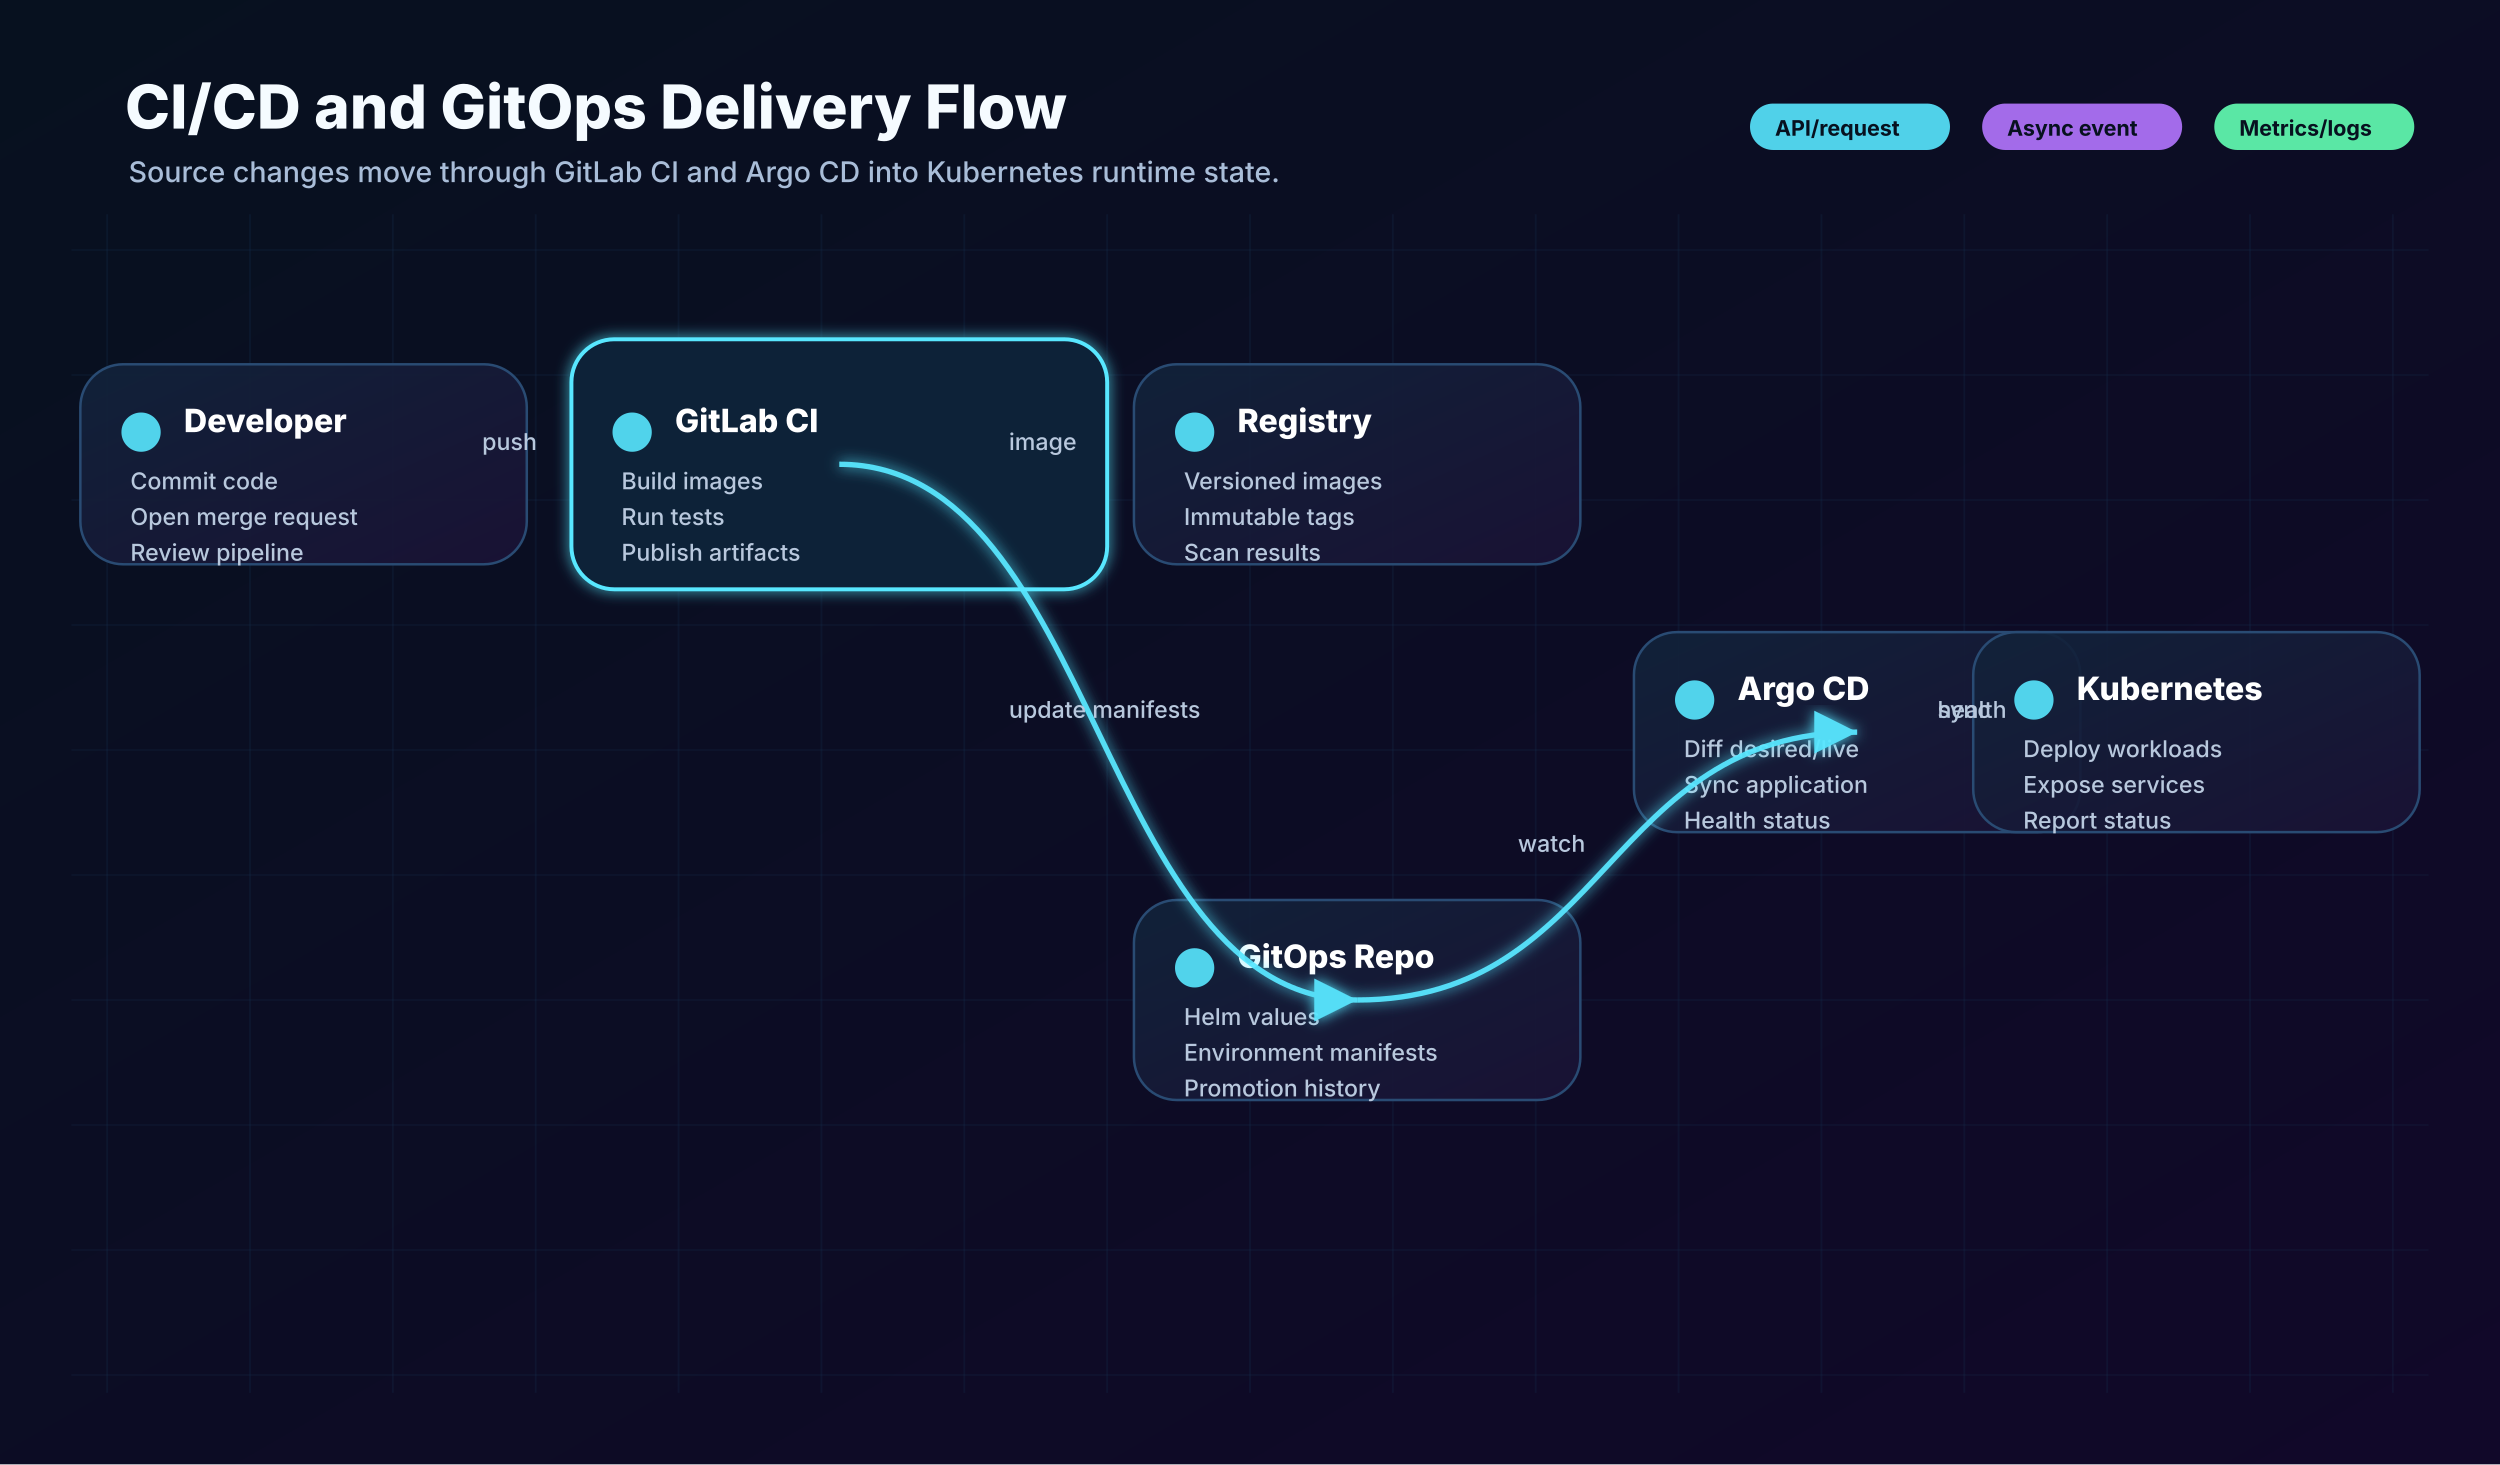
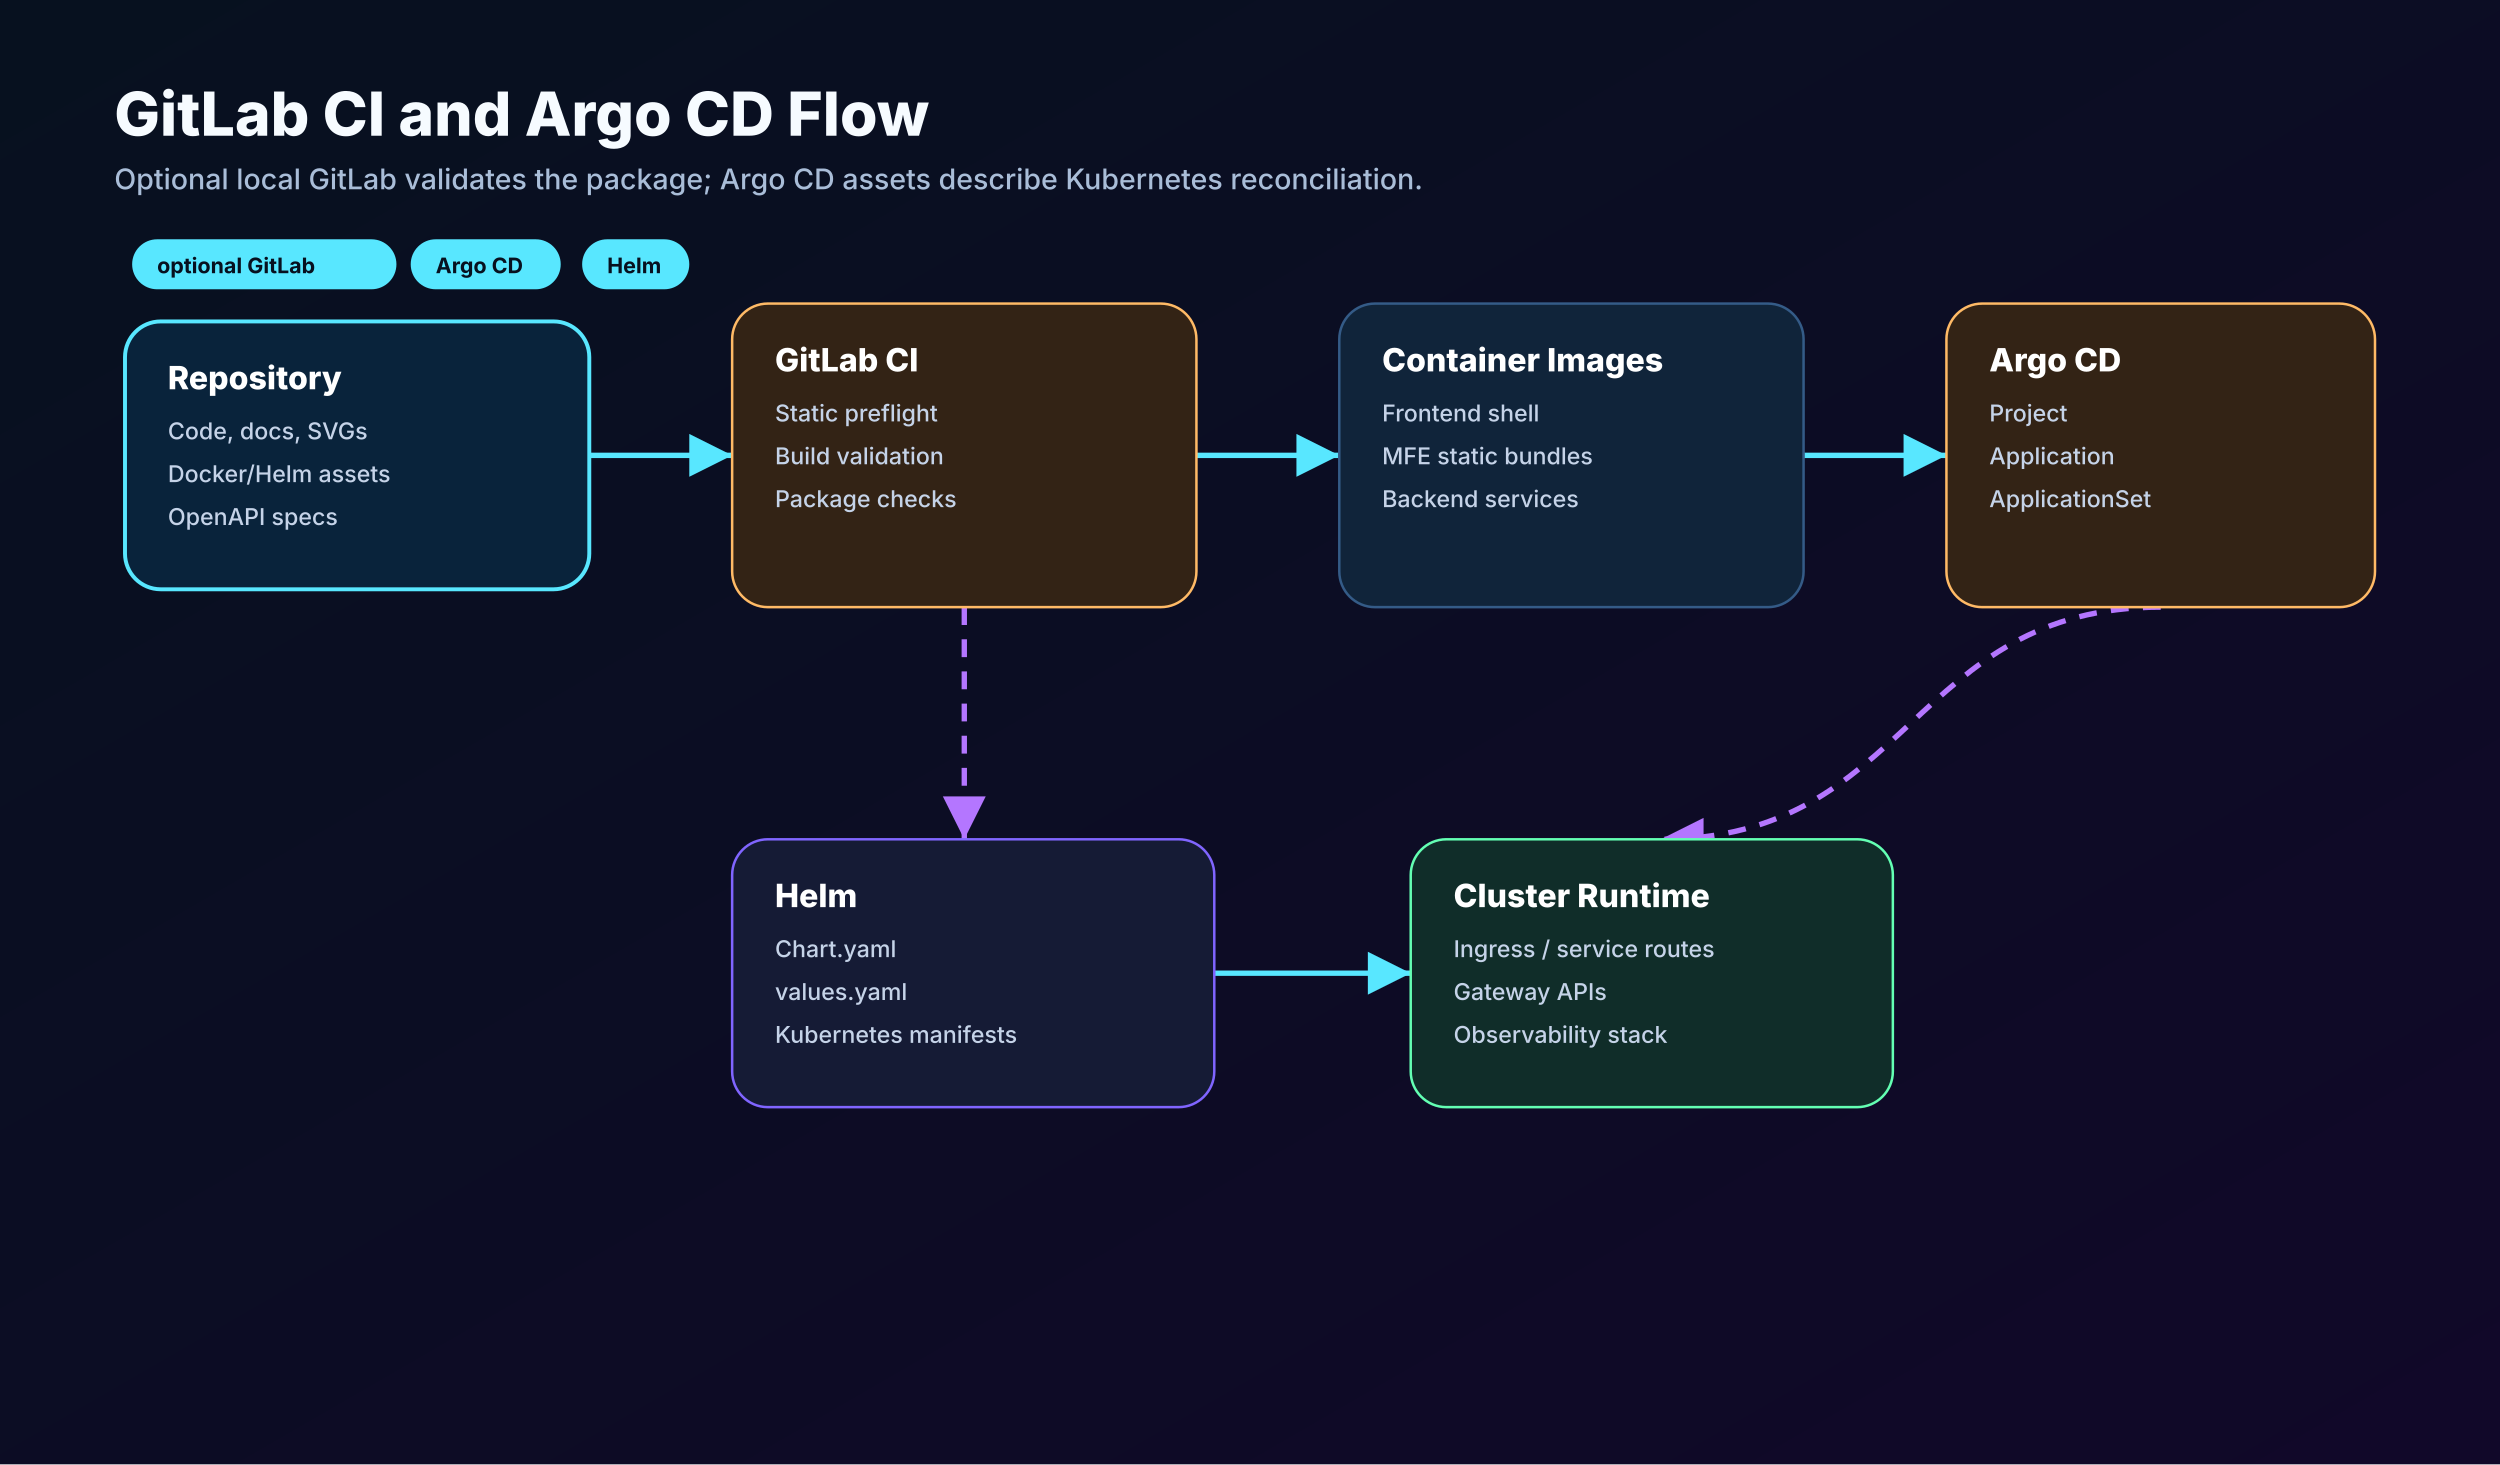
- <svg xmlns="http://www.w3.org/2000/svg" viewBox="0 0 1400 820" role="img" aria-label="CI/CD and GitOps Delivery Flow">
+ <svg xmlns="http://www.w3.org/2000/svg" viewBox="0 0 1400 820" role="img" aria-label="GitLab CI and Argo CD Flow">
  <defs>
    <linearGradient id="bg" x1="0" y1="0" x2="1" y2="1">
      <stop offset="0" stop-color="#07111f" />
      <stop offset="1" stop-color="#110829" />
    </linearGradient>
-     <linearGradient id="card" x1="0" y1="0" x2="1" y2="1">
-       <stop offset="0" stop-color="#11233a" stop-opacity=".92" />
-       <stop offset="1" stop-color="#1a1235" stop-opacity=".92" />
-     </linearGradient>
-     <filter id="glow">
-       <feGaussianBlur stdDeviation="4" result="b" />
-       <feMerge>
-         <feMergeNode in="b" />
-         <feMergeNode in="SourceGraphic" />
-       </feMerge>
-     </filter>
    <marker id="arrow" markerWidth="12" markerHeight="12" refX="10" refY="6" orient="auto">
      <path d="M2,2 L10,6 L2,10 Z" fill="#58e7ff" />
    </marker>
+     <marker id="arrow2" markerWidth="12" markerHeight="12" refX="10" refY="6" orient="auto">
+       <path d="M2,2 L10,6 L2,10 Z" fill="#b476ff" />
+     </marker>
+     <marker id="arrow3" markerWidth="12" markerHeight="12" refX="10" refY="6" orient="auto">
+       <path d="M2,2 L10,6 L2,10 Z" fill="#63ffb3" />
+     </marker>
    <style>
-         .title{font:800 34px Inter,Segoe UI,Arial;fill:#f5fbff}.sub{font:500 16px Inter,Segoe UI,Arial;fill:#a9bdd8}.label{font:800 18px Inter,Segoe UI,Arial;fill:#fff}.small{font:500 13px Inter,Segoe UI,Arial;fill:#b8c8dd}.chip{font:700 12px Inter,Segoe UI,Arial;fill:#07111f}.panel{fill:url(#card);stroke:#294b73;stroke-width:1.4;rx:24}.core{fill:#0c2037;stroke:#58e7ff;stroke-width:2.2;filter:url(#glow)}.api{stroke:#58e7ff}.event{stroke:#b476ff;stroke-dasharray:10 8}.metric{stroke:#63ffb3;stroke-dasharray:4 7}.flow{fill:none;stroke-width:3;marker-end:url(#arrow);filter:url(#glow);opacity:.95}.pulse{animation:pulse 2.8s ease-in-out infinite}.dash{animation:dash 7s linear infinite}@keyframes pulse{0%,100%{opacity:.55}50%{opacity:1}}@keyframes dash{to{stroke-dashoffset:-160}}
-       </style>
+ .title{font:800 34px Inter,Segoe UI,Arial;fill:#f6fbff}.sub{font:500 16px Inter,Segoe UI,Arial;fill:#a9bdd8}.label{font:800 18px Inter,Segoe UI,Arial;fill:#ffffff}.small{font:500 13px Inter,Segoe UI,Arial;fill:#c5d3e8}.chip{font:700 12px Inter,Segoe UI,Arial;fill:#07111f}.panel{fill:#10243a;stroke:#345b87;stroke-width:1.4}.core{fill:#09233b;stroke:#58e7ff;stroke-width:2.2}.soft{fill:#151b35;stroke:#8065ff;stroke-width:1.4}.data{fill:#102d29;stroke:#63ffb3;stroke-width:1.4}.warn{fill:#332315;stroke:#ffba66;stroke-width:1.4}.flow{fill:none;stroke:#58e7ff;stroke-width:3;marker-end:url(#arrow)}.dash{fill:none;stroke:#b476ff;stroke-width:3;stroke-dasharray:10 8;marker-end:url(#arrow2)}.metric{fill:none;stroke:#63ffb3;stroke-width:3;stroke-dasharray:4 7;marker-end:url(#arrow3)}.pulse{animation:pulse 2.8s ease-in-out infinite}@keyframes pulse{0%,100%{opacity:.6}50%{opacity:1}}
+ </style>
  </defs>
  <rect width="1400" height="820" fill="url(#bg)" />
-   <path d="M60 120 V780" stroke="#163150" stroke-opacity=".25" />
-   <path d="M140 120 V780" stroke="#163150" stroke-opacity=".25" />
-   <path d="M220 120 V780" stroke="#163150" stroke-opacity=".25" />
-   <path d="M300 120 V780" stroke="#163150" stroke-opacity=".25" />
-   <path d="M380 120 V780" stroke="#163150" stroke-opacity=".25" />
-   <path d="M460 120 V780" stroke="#163150" stroke-opacity=".25" />
-   <path d="M540 120 V780" stroke="#163150" stroke-opacity=".25" />
-   <path d="M620 120 V780" stroke="#163150" stroke-opacity=".25" />
-   <path d="M700 120 V780" stroke="#163150" stroke-opacity=".25" />
-   <path d="M780 120 V780" stroke="#163150" stroke-opacity=".25" />
-   <path d="M860 120 V780" stroke="#163150" stroke-opacity=".25" />
-   <path d="M940 120 V780" stroke="#163150" stroke-opacity=".25" />
-   <path d="M1020 120 V780" stroke="#163150" stroke-opacity=".25" />
-   <path d="M1100 120 V780" stroke="#163150" stroke-opacity=".25" />
-   <path d="M1180 120 V780" stroke="#163150" stroke-opacity=".25" />
-   <path d="M1260 120 V780" stroke="#163150" stroke-opacity=".25" />
-   <path d="M1340 120 V780" stroke="#163150" stroke-opacity=".25" />
-   <path d="M40 140 H1360" stroke="#163150" stroke-opacity=".22" />
-   <path d="M40 210 H1360" stroke="#163150" stroke-opacity=".22" />
-   <path d="M40 280 H1360" stroke="#163150" stroke-opacity=".22" />
-   <path d="M40 350 H1360" stroke="#163150" stroke-opacity=".22" />
-   <path d="M40 420 H1360" stroke="#163150" stroke-opacity=".22" />
-   <path d="M40 490 H1360" stroke="#163150" stroke-opacity=".22" />
-   <path d="M40 560 H1360" stroke="#163150" stroke-opacity=".22" />
-   <path d="M40 630 H1360" stroke="#163150" stroke-opacity=".22" />
-   <path d="M40 700 H1360" stroke="#163150" stroke-opacity=".22" />
-   <path d="M40 770 H1360" stroke="#163150" stroke-opacity=".22" />
-   <text x="70" y="72" class="title">CI/CD and GitOps Delivery Flow</text>
-   <text x="72" y="102" class="sub">Source changes move through GitLab CI and Argo CD into Kubernetes runtime state.
-     </text>
-   <g class="pulse">
-     <rect x="45.0" y="204.0" width="250" height="112" class="panel" rx="24" />
-     <circle cx="79.0" cy="242" r="11" fill="#58e7ff" opacity=".9" />
-     <text x="103.0" y="242" class="label">Developer</text>
-     <text x="73.0" y="274" class="small">Commit code</text>
-     <text x="73.0" y="294" class="small">Open merge request</text>
-     <text x="73.0" y="314" class="small">Review pipeline</text>
-   </g>
-   <g class="pulse">
-     <rect x="320.0" y="190.0" width="300" height="140" class="core" rx="24" />
-     <circle cx="354.0" cy="242" r="11" fill="#58e7ff" opacity=".9" />
-     <text x="378.0" y="242" class="label">GitLab CI</text>
-     <text x="348.0" y="274" class="small">Build images</text>
-     <text x="348.0" y="294" class="small">Run tests</text>
-     <text x="348.0" y="314" class="small">Publish artifacts</text>
-   </g>
-   <g class="pulse">
-     <rect x="635.0" y="204.0" width="250" height="112" class="panel" rx="24" />
-     <circle cx="669.0" cy="242" r="11" fill="#58e7ff" opacity=".9" />
-     <text x="693.0" y="242" class="label">Registry</text>
-     <text x="663.0" y="274" class="small">Versioned images</text>
-     <text x="663.0" y="294" class="small">Immutable tags</text>
-     <text x="663.0" y="314" class="small">Scan results</text>
-   </g>
-   <g class="pulse">
-     <rect x="635.0" y="504.0" width="250" height="112" class="panel" rx="24" />
-     <circle cx="669.0" cy="542" r="11" fill="#58e7ff" opacity=".9" />
-     <text x="693.0" y="542" class="label">GitOps Repo</text>
-     <text x="663.0" y="574" class="small">Helm values</text>
-     <text x="663.0" y="594" class="small">Environment manifests</text>
-     <text x="663.0" y="614" class="small">Promotion history</text>
-   </g>
-   <g class="pulse">
-     <rect x="915.0" y="354.0" width="250" height="112" class="panel" rx="24" />
-     <circle cx="949.0" cy="392" r="11" fill="#58e7ff" opacity=".9" />
-     <text x="973.0" y="392" class="label">Argo CD</text>
-     <text x="943.0" y="424" class="small">Diff desired/live</text>
-     <text x="943.0" y="444" class="small">Sync application</text>
-     <text x="943.0" y="464" class="small">Health status</text>
-   </g>
-   <g class="pulse">
-     <rect x="1105.0" y="354.0" width="250" height="112" class="panel" rx="24" />
-     <circle cx="1139.0" cy="392" r="11" fill="#58e7ff" opacity=".9" />
-     <text x="1163.0" y="392" class="label">Kubernetes</text>
-     <text x="1133.0" y="424" class="small">Deploy workloads</text>
-     <text x="1133.0" y="444" class="small">Expose services</text>
-     <text x="1133.0" y="464" class="small">Report status</text>
-   </g>
-   <path class="flow dash api" d="M170 260 C 320.0 260, 320.0 260, 470 260" />
-   <text x="270.0" y="252.0" class="small">push</text>
-   <path class="flow dash api" d="M470 260 C 615.0 260, 615.0 260, 760 260" />
-   <text x="565.0" y="252.0" class="small">image</text>
-   <path class="flow dash api" d="M470 260 C 615.0 260, 615.0 560, 760 560" />
-   <text x="565.0" y="402.0" class="small">update manifests</text>
-   <path class="flow dash api" d="M760 560 C 900.0 560, 900.0 410, 1040 410" />
-   <text x="850.0" y="477.0" class="small">watch</text>
-   <path class="flow dash api" d="M1040 410 C 1135.0 410, 1135.0 410, 1230 410" />
-   <text x="1085.0" y="402.0" class="small">sync</text>
-   <path class="flow dash metric" d="M1230 410 C 1135.0 410, 1135.0 410, 1040 410" />
-   <text x="1085.0" y="402.0" class="small">health</text>
-   <rect x="980" y="58" width="112" height="26" rx="13" fill="#58e7ff" opacity=".9" />
-   <text x="994" y="76" class="chip">API/request</text>
-   <rect x="1110" y="58" width="112" height="26" rx="13" fill="#b476ff" opacity=".9" />
-   <text x="1124" y="76" class="chip">Async event</text>
-   <rect x="1240" y="58" width="112" height="26" rx="13" fill="#63ffb3" opacity=".9" />
-   <text x="1254" y="76" class="chip">Metrics/logs</text>
+   <text x="64" y="76" class="title">GitLab CI and Argo CD Flow</text>
+   <text x="64" y="106" class="sub">Optional local GitLab validates the package; Argo CD assets describe Kubernetes reconciliation.</text>
+   <rect x="74" y="134" width="148" height="28" rx="14" fill="#58e7ff" />
+   <text x="88" y="153" class="chip">optional GitLab</text>
+   <rect x="230" y="134" width="84" height="28" rx="14" fill="#58e7ff" />
+   <text x="244" y="153" class="chip">Argo CD</text>
+   <rect x="326" y="134" width="60" height="28" rx="14" fill="#58e7ff" />
+   <text x="340" y="153" class="chip">Helm</text>
+   <path d="M330 255 C 370 255, 370 255, 410 255" class="flow" />
+   <path d="M670 255 C 710 255, 710 255, 750 255" class="flow" />
+   <path d="M1010 255 C 1050 255, 1050 255, 1090 255" class="flow" />
+   <path d="M540 340 C 540 340, 540 470, 540 470" class="dash" />
+   <path d="M680 545 C 735 545, 735 545, 790 545" class="flow" />
+   <path d="M1210 340 C 1070 340, 1070 470, 930 470" class="dash" />
+   <rect x="70" y="180" width="260" height="150" rx="20" class="core" />
+   <text x="94" y="218" class="label">Repository</text>
+   <text x="94" y="246" class="small">Code, docs, SVGs</text>
+   <text x="94" y="270" class="small">Docker/Helm assets</text>
+   <text x="94" y="294" class="small">OpenAPI specs</text>
+   <rect x="410" y="170" width="260" height="170" rx="20" class="warn" />
+   <text x="434" y="208" class="label">GitLab CI</text>
+   <text x="434" y="236" class="small">Static preflight</text>
+   <text x="434" y="260" class="small">Build validation</text>
+   <text x="434" y="284" class="small">Package checks</text>
+   <rect x="750" y="170" width="260" height="170" rx="20" class="panel" />
+   <text x="774" y="208" class="label">Container Images</text>
+   <text x="774" y="236" class="small">Frontend shell</text>
+   <text x="774" y="260" class="small">MFE static bundles</text>
+   <text x="774" y="284" class="small">Backend services</text>
+   <rect x="1090" y="170" width="240" height="170" rx="20" class="warn" />
+   <text x="1114" y="208" class="label">Argo CD</text>
+   <text x="1114" y="236" class="small">Project</text>
+   <text x="1114" y="260" class="small">Application</text>
+   <text x="1114" y="284" class="small">ApplicationSet</text>
+   <rect x="410" y="470" width="270" height="150" rx="20" class="soft" />
+   <text x="434" y="508" class="label">Helm</text>
+   <text x="434" y="536" class="small">Chart.yaml</text>
+   <text x="434" y="560" class="small">values.yaml</text>
+   <text x="434" y="584" class="small">Kubernetes manifests</text>
+   <rect x="790" y="470" width="270" height="150" rx="20" class="data" />
+   <text x="814" y="508" class="label">Cluster Runtime</text>
+   <text x="814" y="536" class="small">Ingress / service routes</text>
+   <text x="814" y="560" class="small">Gateway APIs</text>
+   <text x="814" y="584" class="small">Observability stack</text>
</svg>
